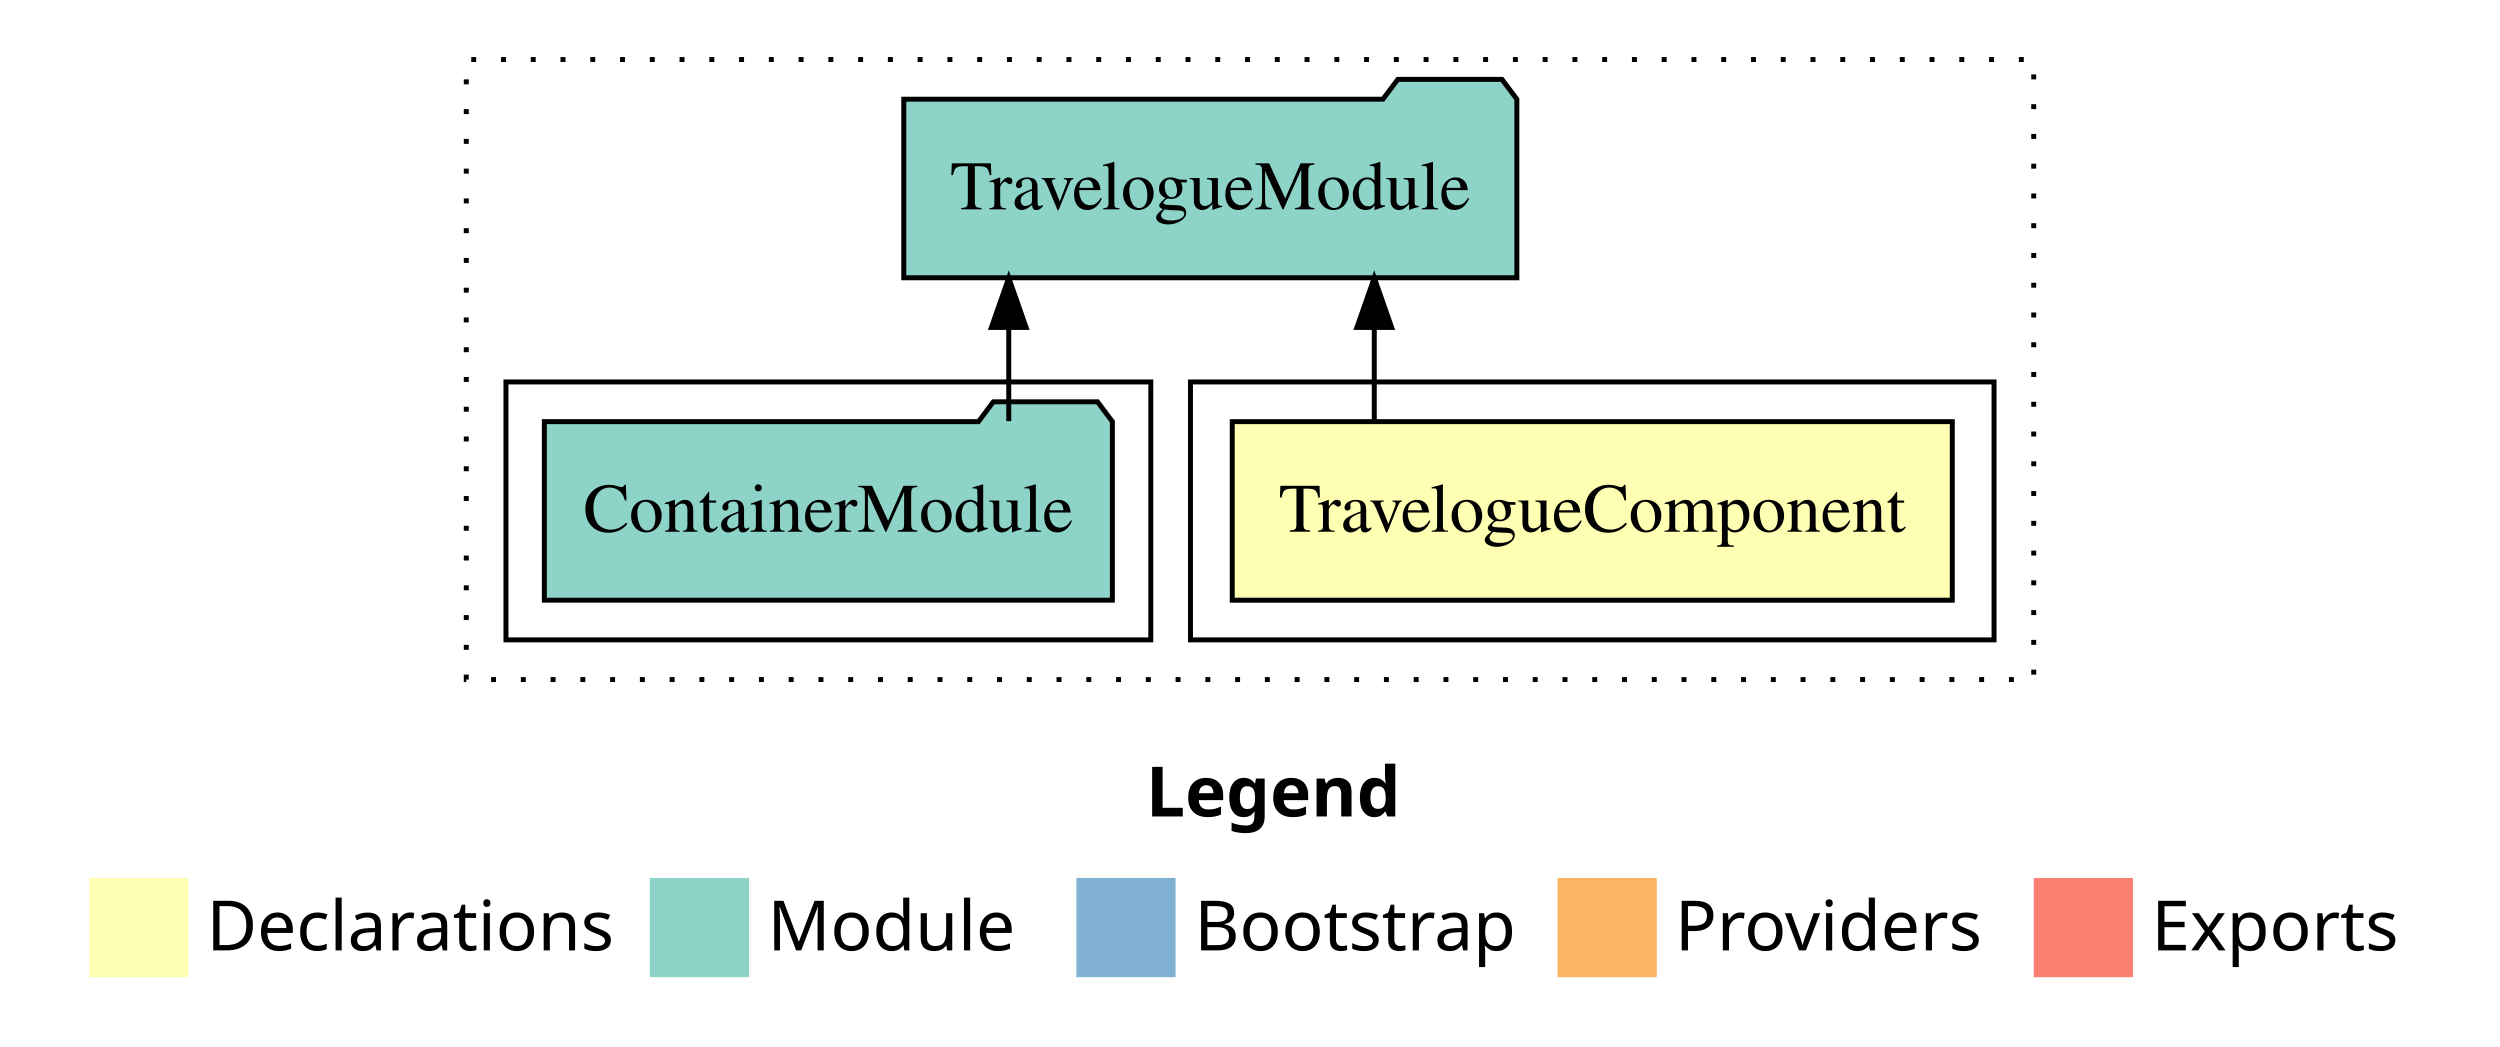
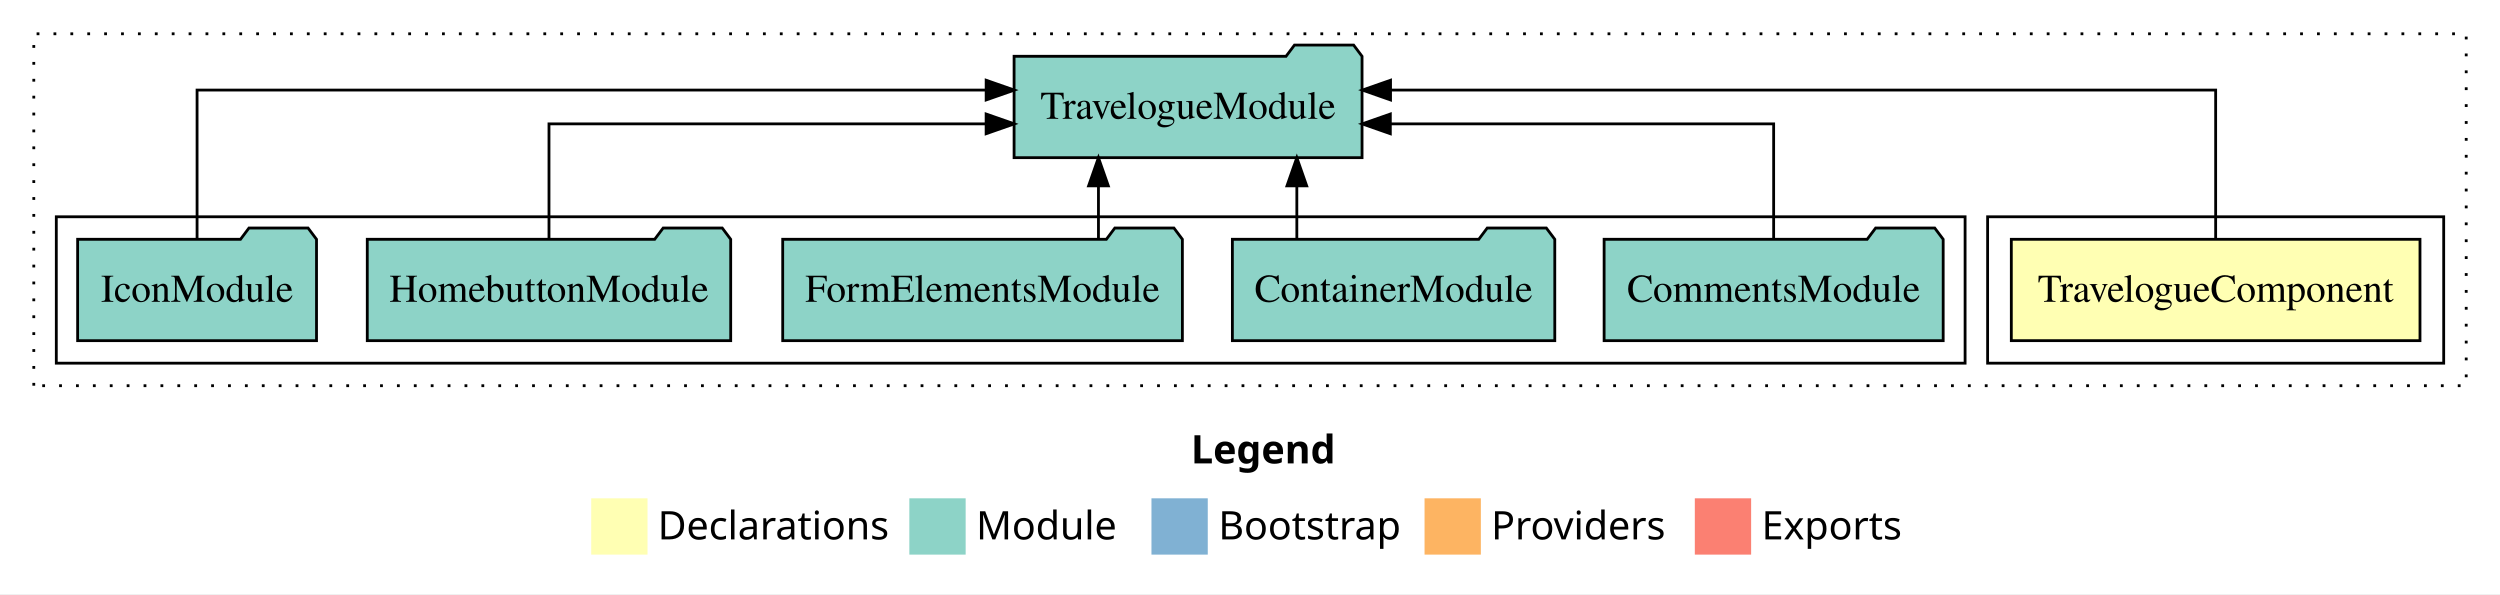
- <svg xmlns="http://www.w3.org/2000/svg" width="504pt" height="211pt" viewBox="0.00 0.00 504.00 211.00">
+ <svg xmlns="http://www.w3.org/2000/svg" width="888pt" height="211pt" viewBox="0.00 0.00 888.00 211.00">
  <g id="graph0" class="graph" transform="scale(1 1) rotate(0) translate(4 207)">
-     <polygon fill="#ffffff" stroke="transparent" points="-4,4 -4,-207 500,-207 500,4 -4,4" />
-     <text text-anchor="start" x="227.009" y="-42.4" font-family="sans-serif" font-weight="bold" font-size="14.00" fill="#000000">Legend</text>
-     <polygon fill="#ffffb3" stroke="transparent" points="14,-10 14,-30 34,-30 34,-10 14,-10" />
-     <text text-anchor="start" x="37.629" y="-15.4" font-family="sans-serif" font-size="14.00" fill="#000000">  Declarations</text>
-     <polygon fill="#8dd3c7" stroke="transparent" points="127,-10 127,-30 147,-30 147,-10 127,-10" />
-     <text text-anchor="start" x="150.725" y="-15.4" font-family="sans-serif" font-size="14.00" fill="#000000">  Module</text>
-     <polygon fill="#80b1d3" stroke="transparent" points="213,-10 213,-30 233,-30 233,-10 213,-10" />
-     <text text-anchor="start" x="236.781" y="-15.4" font-family="sans-serif" font-size="14.00" fill="#000000">  Bootstrap</text>
-     <polygon fill="#fdb462" stroke="transparent" points="310,-10 310,-30 330,-30 330,-10 310,-10" />
-     <text text-anchor="start" x="333.673" y="-15.4" font-family="sans-serif" font-size="14.00" fill="#000000">  Providers</text>
-     <polygon fill="#fb8072" stroke="transparent" points="406,-10 406,-30 426,-30 426,-10 406,-10" />
-     <text text-anchor="start" x="429.726" y="-15.4" font-family="sans-serif" font-size="14.00" fill="#000000">  Exports</text>
+     <polygon fill="#ffffff" stroke="transparent" points="-4,4 -4,-207 884,-207 884,4 -4,4" />
+     <text text-anchor="start" x="419.009" y="-42.4" font-family="sans-serif" font-weight="bold" font-size="14.00" fill="#000000">Legend</text>
+     <polygon fill="#ffffb3" stroke="transparent" points="206,-10 206,-30 226,-30 226,-10 206,-10" />
+     <text text-anchor="start" x="229.629" y="-15.4" font-family="sans-serif" font-size="14.00" fill="#000000">  Declarations</text>
+     <polygon fill="#8dd3c7" stroke="transparent" points="319,-10 319,-30 339,-30 339,-10 319,-10" />
+     <text text-anchor="start" x="342.725" y="-15.4" font-family="sans-serif" font-size="14.00" fill="#000000">  Module</text>
+     <polygon fill="#80b1d3" stroke="transparent" points="405,-10 405,-30 425,-30 425,-10 405,-10" />
+     <text text-anchor="start" x="428.781" y="-15.4" font-family="sans-serif" font-size="14.00" fill="#000000">  Bootstrap</text>
+     <polygon fill="#fdb462" stroke="transparent" points="502,-10 502,-30 522,-30 522,-10 502,-10" />
+     <text text-anchor="start" x="525.673" y="-15.4" font-family="sans-serif" font-size="14.00" fill="#000000">  Providers</text>
+     <polygon fill="#fb8072" stroke="transparent" points="598,-10 598,-30 618,-30 618,-10 598,-10" />
+     <text text-anchor="start" x="621.726" y="-15.4" font-family="sans-serif" font-size="14.00" fill="#000000">  Exports</text>
    <g id="clust1" class="cluster">
-       <polygon fill="none" stroke="#000000" stroke-dasharray="1,5" points="90,-70 90,-195 406,-195 406,-70 90,-70" />
+       <polygon fill="none" stroke="#000000" stroke-dasharray="1,5" points="8,-70 8,-195 872,-195 872,-70 8,-70" />
    </g>
    <g id="clust2" class="cluster">
-       <polygon fill="none" stroke="#000000" points="236,-78 236,-130 398,-130 398,-78 236,-78" />
+       <polygon fill="none" stroke="#000000" points="702,-78 702,-130 864,-130 864,-78 702,-78" />
    </g>
    <g id="clust4" class="cluster">
-       <polygon fill="none" stroke="#000000" points="98,-78 98,-130 228,-130 228,-78 98,-78" />
+       <polygon fill="none" stroke="#000000" points="16,-78 16,-130 694,-130 694,-78 16,-78" />
    </g>
    <g id="node1" class="node">
-       <polygon fill="#ffffb3" stroke="#000000" points="389.58,-122 244.42,-122 244.42,-86 389.58,-86 389.58,-122" />
-       <text text-anchor="middle" x="317" y="-99.8" font-family="Times,serif" font-size="14.00" fill="#000000">TravelogueComponent</text>
+       <polygon fill="#ffffb3" stroke="#000000" points="855.58,-122 710.42,-122 710.42,-86 855.58,-86 855.58,-122" />
+       <text text-anchor="middle" x="783" y="-99.8" font-family="Times,serif" font-size="14.00" fill="#000000">TravelogueComponent</text>
    </g>
    <g id="node2" class="node">
-       <polygon fill="#8dd3c7" stroke="#000000" points="301.798,-187 298.798,-191 277.798,-191 274.798,-187 178.202,-187 178.202,-151 301.798,-151 301.798,-187" />
-       <text text-anchor="middle" x="240" y="-164.8" font-family="Times,serif" font-size="14.00" fill="#000000">TravelogueModule</text>
+       <polygon fill="#8dd3c7" stroke="#000000" points="479.798,-187 476.798,-191 455.798,-191 452.798,-187 356.202,-187 356.202,-151 479.798,-151 479.798,-187" />
+       <text text-anchor="middle" x="418" y="-164.8" font-family="Times,serif" font-size="14.00" fill="#000000">TravelogueModule</text>
    </g>
    <g id="edge1" class="edge">
-       <path fill="none" stroke="#000000" d="M273.054,-122.106C273.054,-122.106 273.054,-140.991 273.054,-140.991" />
-       <polygon fill="#000000" stroke="#000000" points="269.554,-140.991 273.054,-150.991 276.554,-140.991 269.554,-140.991" />
+       <path fill="none" stroke="#000000" d="M783,-122.284C783,-143.321 783,-175 783,-175 783,-175 489.917,-175 489.917,-175" />
+       <polygon fill="#000000" stroke="#000000" points="489.917,-171.5 479.917,-175 489.917,-178.5 489.917,-171.5" />
    </g>
    <g id="node3" class="node">
-       <polygon fill="#8dd3c7" stroke="#000000" points="220.258,-122 217.258,-126 196.258,-126 193.258,-122 105.742,-122 105.742,-86 220.258,-86 220.258,-122" />
-       <text text-anchor="middle" x="163" y="-99.8" font-family="Times,serif" font-size="14.00" fill="#000000">ContainerModule</text>
+       <polygon fill="#8dd3c7" stroke="#000000" points="686.218,-122 683.218,-126 662.218,-126 659.218,-122 565.782,-122 565.782,-86 686.218,-86 686.218,-122" />
+       <text text-anchor="middle" x="626" y="-99.8" font-family="Times,serif" font-size="14.00" fill="#000000">CommentsModule</text>
    </g>
    <g id="edge2" class="edge">
-       <path fill="none" stroke="#000000" d="M199.365,-122.106C199.365,-122.106 199.365,-140.991 199.365,-140.991" />
-       <polygon fill="#000000" stroke="#000000" points="195.865,-140.991 199.365,-150.991 202.865,-140.991 195.865,-140.991" />
+       <path fill="none" stroke="#000000" d="M626,-122.022C626,-139.373 626,-163 626,-163 626,-163 489.844,-163 489.844,-163" />
+       <polygon fill="#000000" stroke="#000000" points="489.844,-159.5 479.844,-163 489.844,-166.5 489.844,-159.5" />
+     </g>
+     <g id="node4" class="node">
+       <polygon fill="#8dd3c7" stroke="#000000" points="548.258,-122 545.258,-126 524.258,-126 521.258,-122 433.742,-122 433.742,-86 548.258,-86 548.258,-122" />
+       <text text-anchor="middle" x="491" y="-99.8" font-family="Times,serif" font-size="14.00" fill="#000000">ContainerModule</text>
+     </g>
+     <g id="edge3" class="edge">
+       <path fill="none" stroke="#000000" d="M456.635,-122.106C456.635,-122.106 456.635,-140.991 456.635,-140.991" />
+       <polygon fill="#000000" stroke="#000000" points="453.135,-140.991 456.635,-150.991 460.135,-140.991 453.135,-140.991" />
+     </g>
+     <g id="node5" class="node">
+       <polygon fill="#8dd3c7" stroke="#000000" points="415.982,-122 412.982,-126 391.982,-126 388.982,-122 274.018,-122 274.018,-86 415.982,-86 415.982,-122" />
+       <text text-anchor="middle" x="345" y="-99.8" font-family="Times,serif" font-size="14.00" fill="#000000">FormElementsModule</text>
+     </g>
+     <g id="edge4" class="edge">
+       <path fill="none" stroke="#000000" d="M386.171,-122.106C386.171,-122.106 386.171,-140.991 386.171,-140.991" />
+       <polygon fill="#000000" stroke="#000000" points="382.671,-140.991 386.171,-150.991 389.671,-140.991 382.671,-140.991" />
+     </g>
+     <g id="node6" class="node">
+       <polygon fill="#8dd3c7" stroke="#000000" points="255.544,-122 252.544,-126 231.544,-126 228.544,-122 126.456,-122 126.456,-86 255.544,-86 255.544,-122" />
+       <text text-anchor="middle" x="191" y="-99.8" font-family="Times,serif" font-size="14.00" fill="#000000">HomebuttonModule</text>
+     </g>
+     <g id="edge5" class="edge">
+       <path fill="none" stroke="#000000" d="M191,-122.022C191,-139.373 191,-163 191,-163 191,-163 346.271,-163 346.271,-163" />
+       <polygon fill="#000000" stroke="#000000" points="346.271,-166.5 356.271,-163 346.271,-159.5 346.271,-166.5" />
+     </g>
+     <g id="node7" class="node">
+       <polygon fill="#8dd3c7" stroke="#000000" points="108.426,-122 105.426,-126 84.426,-126 81.426,-122 23.574,-122 23.574,-86 108.426,-86 108.426,-122" />
+       <text text-anchor="middle" x="66" y="-99.8" font-family="Times,serif" font-size="14.00" fill="#000000">IconModule</text>
+     </g>
+     <g id="edge6" class="edge">
+       <path fill="none" stroke="#000000" d="M66,-122.284C66,-143.321 66,-175 66,-175 66,-175 346.284,-175 346.284,-175" />
+       <polygon fill="#000000" stroke="#000000" points="346.284,-178.5 356.284,-175 346.283,-171.5 346.284,-178.5" />
    </g>
  </g>
</svg>
